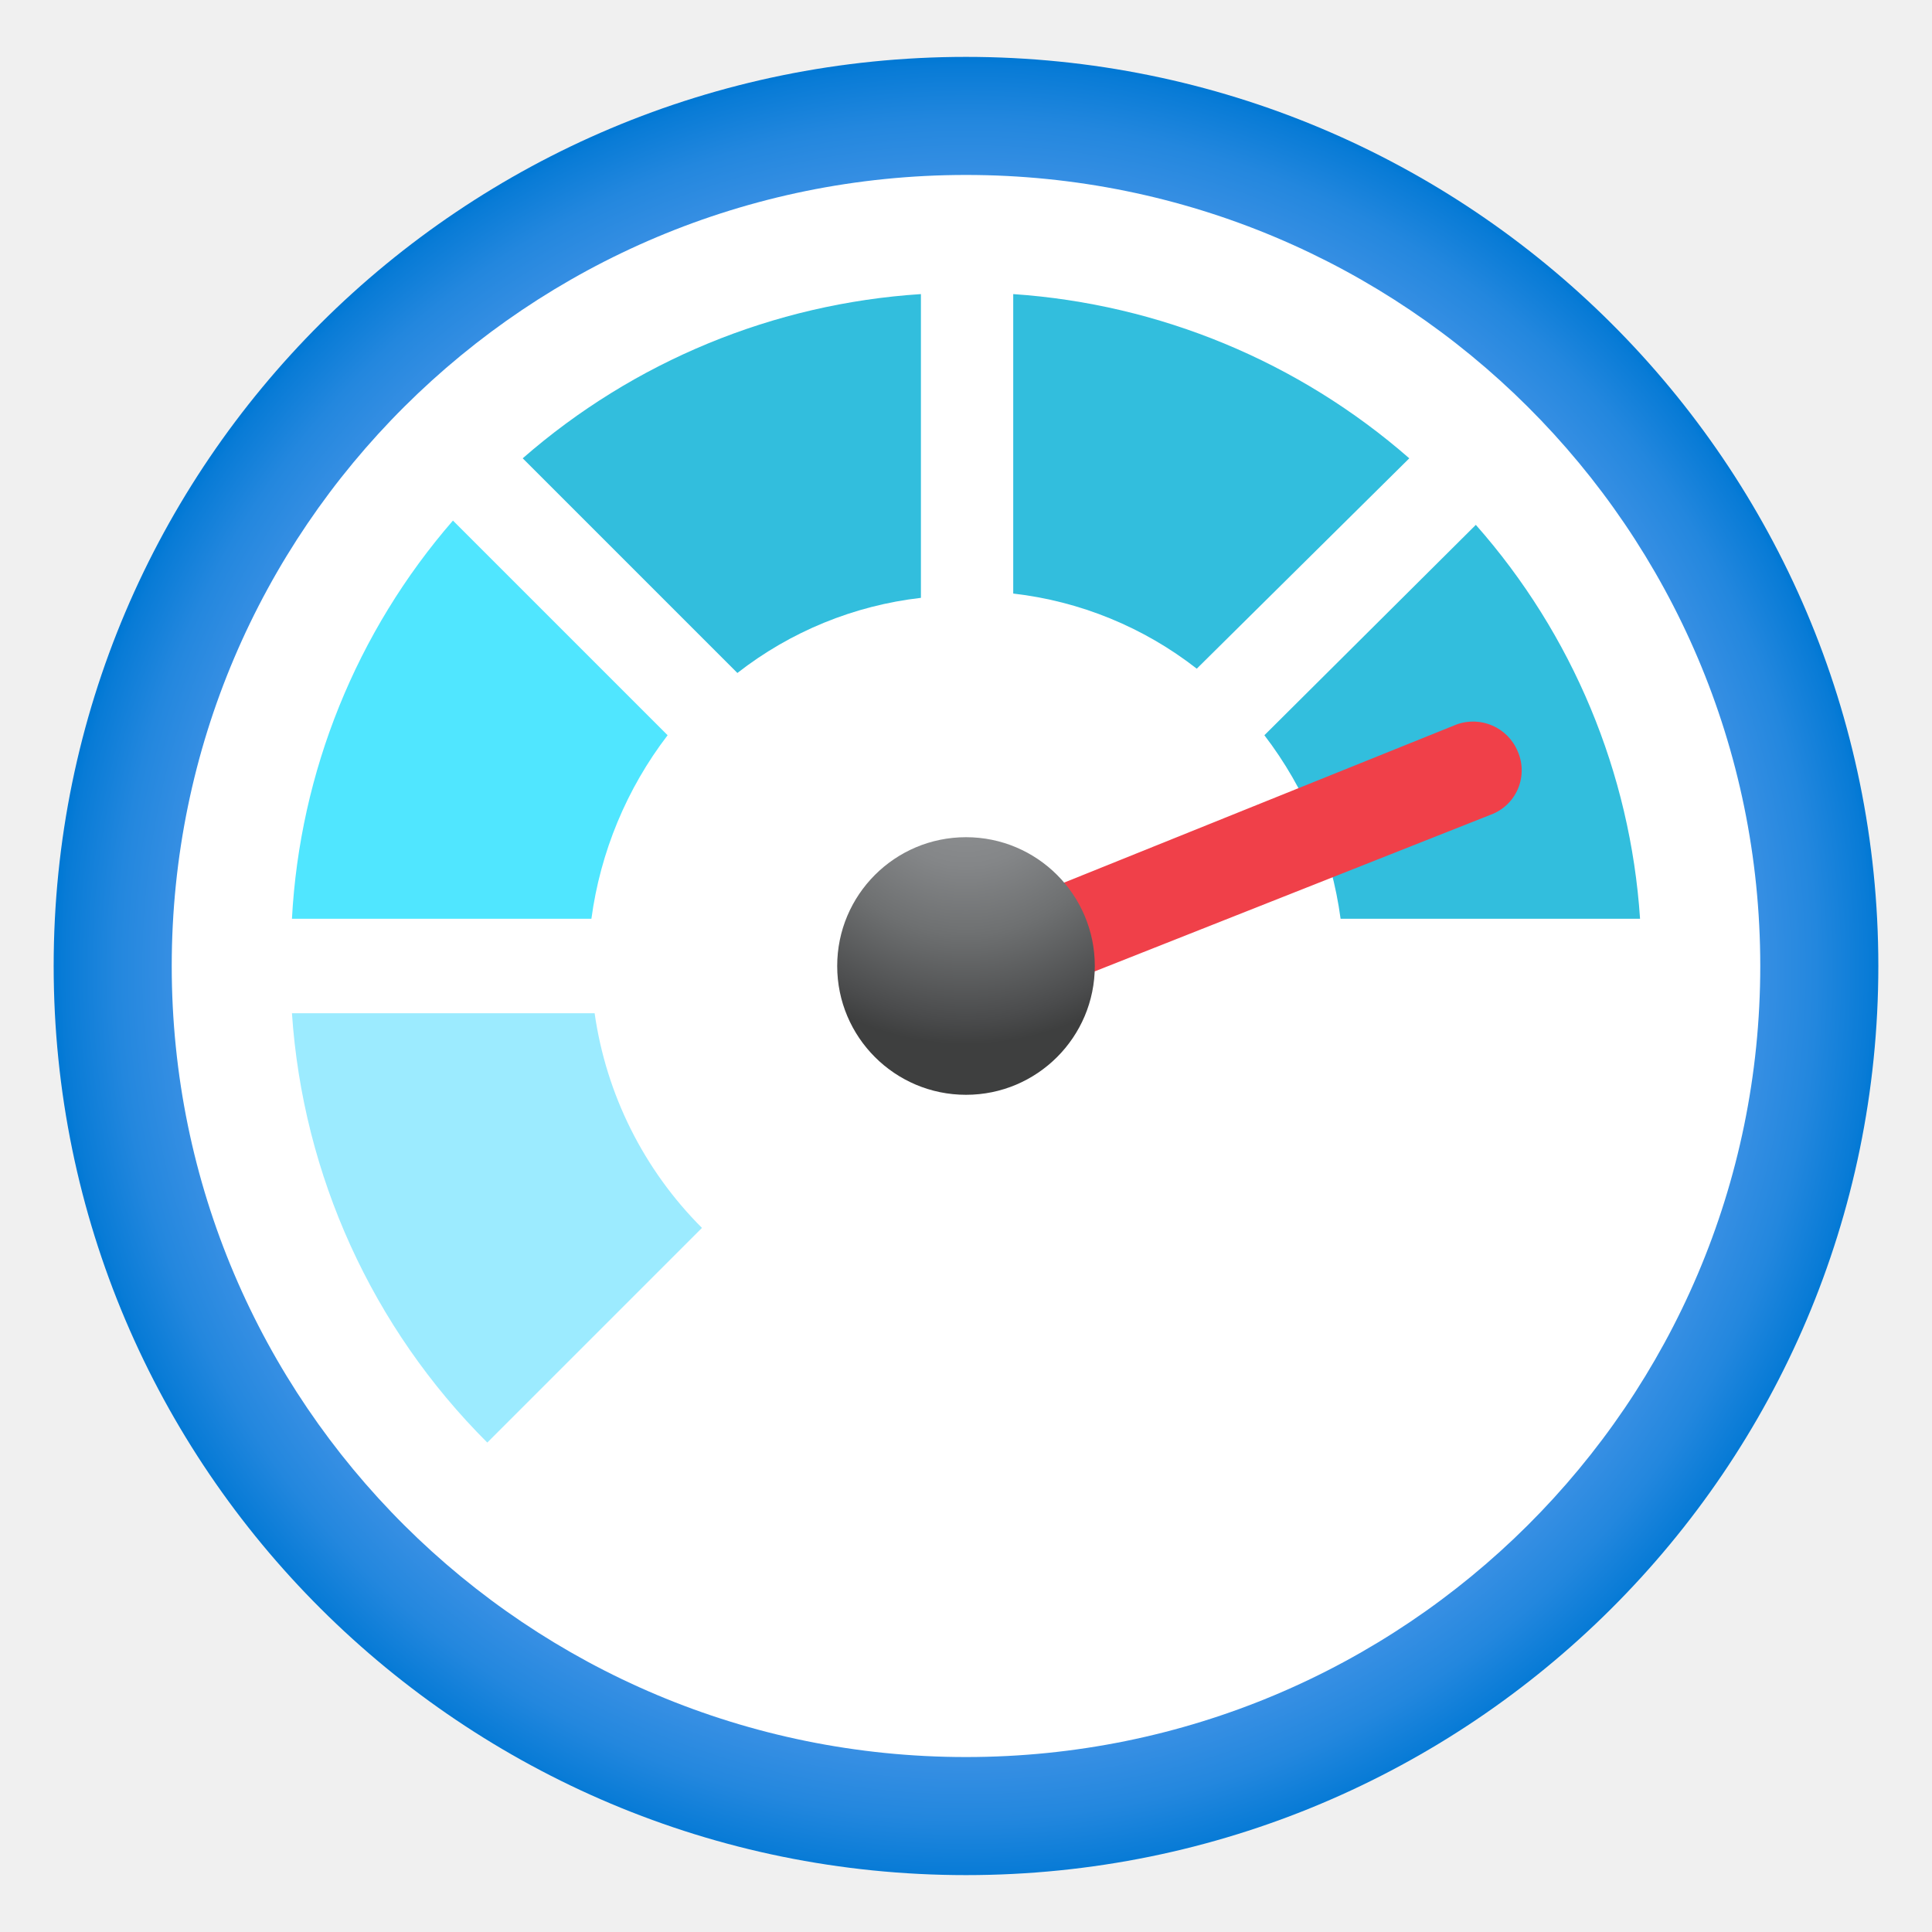
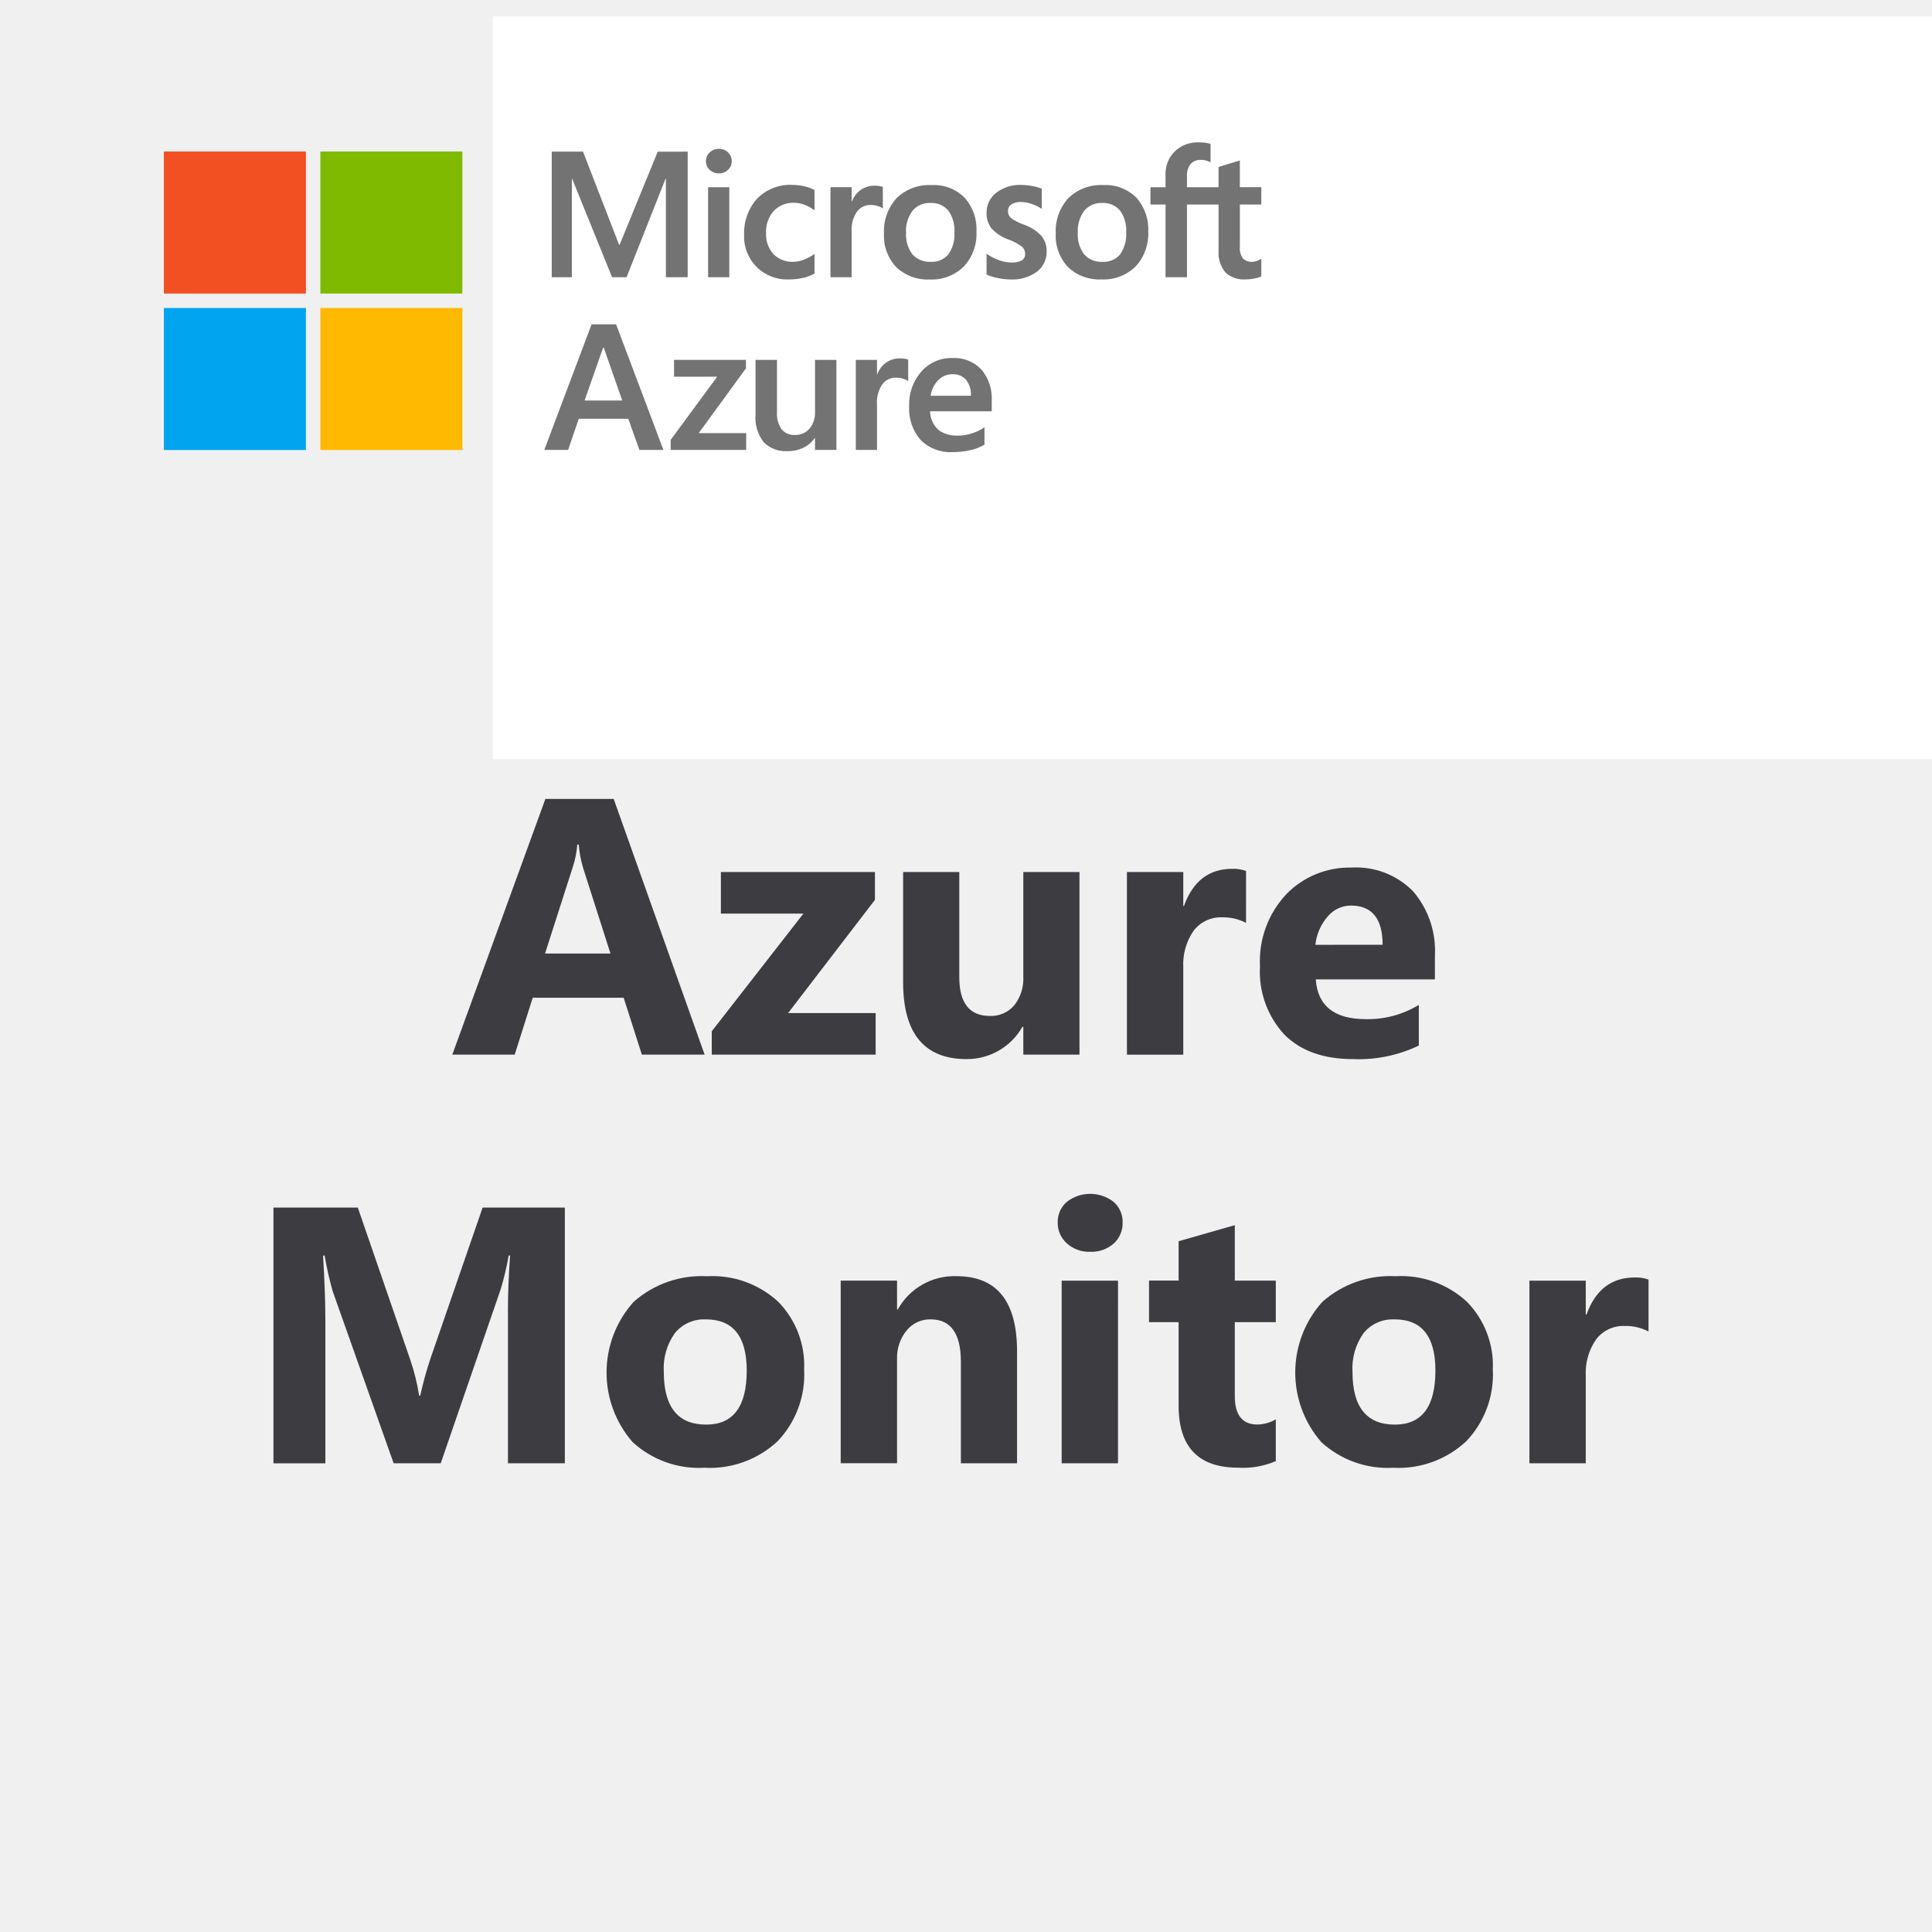
- <svg xmlns="http://www.w3.org/2000/svg" id="e4e764cd-2e73-472f-b88a-bf8bfc2c2994" viewBox="0 0 18 18" width="18" height="18">
-   <defs>
-     <radialGradient id="ac8b32da-30ca-4b92-8d0f-8d2d5ef278a0" cx="5.72" cy="7.45" r="8.42" gradientTransform="translate(3.23 1.51) scale(1.01 1.01)" gradientUnits="userSpaceOnUse">
-       <stop offset="0.18" stop-color="#5ea0ef" />
-       <stop offset="0.56" stop-color="#5c9fee" />
-       <stop offset="0.69" stop-color="#559ced" />
-       <stop offset="0.78" stop-color="#4a97e9" />
-       <stop offset="0.86" stop-color="#3990e4" />
-       <stop offset="0.93" stop-color="#2387de" />
-       <stop offset="0.99" stop-color="#087bd6" />
-       <stop offset="1" stop-color="#0078d4" />
-     </radialGradient>
-     <radialGradient id="a9954820-cb38-4943-9842-f0a568d2b015" cx="28.18" cy="202.29" r="2.7" gradientTransform="translate(-17.77 -185.01) scale(0.95)" gradientUnits="userSpaceOnUse">
-       <stop offset="0.19" stop-color="#8c8e90" />
-       <stop offset="0.35" stop-color="#848688" />
-       <stop offset="0.6" stop-color="#6e7071" />
-       <stop offset="0.91" stop-color="#4a4b4c" />
-       <stop offset="1" stop-color="#3e3f3f" />
-     </radialGradient>
-   </defs>
-   <ellipse cx="9" cy="9" rx="8.5" ry="8.47" fill="url(#ac8b32da-30ca-4b92-8d0f-8d2d5ef278a0)" />
-   <ellipse cx="9" cy="9" rx="7.4" ry="7.37" fill="#fff" />
-   <path d="M2.72,9.44a6.24,6.24,0,0,0,1.82,4l2-2a3.53,3.53,0,0,1-1-2Z" fill="#9cebff" />
-   <path d="M13.13,4.27A6.25,6.25,0,0,0,9.44,2.74V5.53a3.41,3.41,0,0,1,1.71.7Z" fill="#32bedd" />
-   <path d="M4.87,4.27l2,2a3.41,3.41,0,0,1,1.71-.7V2.74A6.25,6.25,0,0,0,4.87,4.27Z" fill="#32bedd" />
-   <path d="M11.78,6.85a3.6,3.6,0,0,1,.71,1.71h2.79a6.16,6.16,0,0,0-1.53-3.67Z" fill="#32bedd" />
-   <path d="M6.22,6.85l-2-2A6.16,6.16,0,0,0,2.72,8.56H5.51A3.6,3.6,0,0,1,6.22,6.85Z" fill="#50e6ff" />
-   <path d="M14.14,7a.45.45,0,0,0-.57-.25L9.45,8.41l.32.81,4.12-1.63A.44.44,0,0,0,14.14,7Z" fill="#f04049" />
-   <ellipse cx="9" cy="9" rx="1.2" ry="1.2" fill="url(#a9954820-cb38-4943-9842-f0a568d2b015)" />
+ <svg xmlns="http://www.w3.org/2000/svg" viewBox="0 0 206 206">
+   <g id="Layer_1" data-name="Layer 1">
+     <rect x="52.562" y="1.75" width="154" height="79.2" fill="#fff" />
+   </g>
+   <g id="Shapes">
+     <g>
+       <g>
+         <path d="M65.692,34.581l5.044,13.392h-2.56L66.99,44.648H61.714l-1.139,3.325H58.034l5.044-13.392ZM64.31,37.065l-1.98,5.64h4.016l-1.97-5.64Z" fill="#737373" />
+         <path d="M71.868,38.372h7.668v.906L74.5,46.18h5.062v1.793h-8.05V46.9l4.958-6.734h-4.6Z" fill="#737373" />
+         <path d="M89.181,38.372v9.6H86.9V46.712h-.037a3.058,3.058,0,0,1-1.2,1.023,3.78,3.78,0,0,1-1.686.368,3.284,3.284,0,0,1-2.545-.948,4.237,4.237,0,0,1-.873-2.946V38.372h2.288v5.566a2.916,2.916,0,0,0,.481,1.826,1.732,1.732,0,0,0,1.452.612,1.928,1.928,0,0,0,1.541-.677,2.631,2.631,0,0,0,.579-1.77V38.372Z" fill="#737373" />
+         <path d="M95.985,38.214a2.844,2.844,0,0,1,.486.037,2.081,2.081,0,0,1,.364.093v2.288a1.975,1.975,0,0,0-.518-.247,2.561,2.561,0,0,0-.826-.117,1.755,1.755,0,0,0-1.406.7,3.362,3.362,0,0,0-.574,2.157v4.847h-2.26v-9.6h2.26v1.513h.037a2.654,2.654,0,0,1,.934-1.228A2.535,2.535,0,0,1,95.985,38.214Z" fill="#737373" />
+         <path d="M104.97,45.554v1.858a4.911,4.911,0,0,1-1.466.575,8.205,8.205,0,0,1-1.933.219,4.458,4.458,0,0,1-3.414-1.3,5.074,5.074,0,0,1-1.218-3.614,5.277,5.277,0,0,1,1.3-3.675,4.255,4.255,0,0,1,3.3-1.443,3.968,3.968,0,0,1,3.1,1.219,4.82,4.82,0,0,1,1.106,3.366v1.094H99.171a2.721,2.721,0,0,0,.929,2.021,3.307,3.307,0,0,0,2.012.574,4.845,4.845,0,0,0,1.551-.247A5.035,5.035,0,0,0,104.97,45.554ZM103.523,42.2a2.508,2.508,0,0,0-.519-1.71,1.845,1.845,0,0,0-1.461-.588,2.111,2.111,0,0,0-1.457.583,2.982,2.982,0,0,0-.859,1.715Z" fill="#737373" />
+       </g>
+       <path d="M73.324,16.169V29.561H71v-10.5h-.037l-4.156,10.5H65.264l-4.258-10.5h-.029v10.5H58.83V16.169h3.334L66.011,26.1h.056l4.063-9.927Zm1.944,1.018a1.234,1.234,0,0,1,.407-.939,1.37,1.37,0,0,1,.966-.378,1.352,1.352,0,0,1,.99.388,1.257,1.257,0,0,1,.392.929,1.212,1.212,0,0,1-.4.924,1.384,1.384,0,0,1-.981.374,1.362,1.362,0,0,1-.976-.378A1.225,1.225,0,0,1,75.268,17.187Zm2.494,2.774v9.6H75.5v-9.6Zm6.855,7.956a3.114,3.114,0,0,0,1.111-.233,4.7,4.7,0,0,0,1.121-.616v2.1a4.562,4.562,0,0,1-1.228.467,6.694,6.694,0,0,1-1.509.159,4.568,4.568,0,0,1-4.772-4.763,5.477,5.477,0,0,1,1.354-3.815,4.905,4.905,0,0,1,3.839-1.5,5.244,5.244,0,0,1,1.284.163,4.325,4.325,0,0,1,1.032.378v2.167a4.622,4.622,0,0,0-1.07-.593,3.085,3.085,0,0,0-1.116-.21,2.83,2.83,0,0,0-2.157.869,3.268,3.268,0,0,0-.822,2.344,3.121,3.121,0,0,0,.789,2.269A2.849,2.849,0,0,0,84.617,27.917ZM93.283,19.8a2.949,2.949,0,0,1,.486.037,2.011,2.011,0,0,1,.364.094v2.288a1.973,1.973,0,0,0-.518-.248,2.569,2.569,0,0,0-.827-.116,1.753,1.753,0,0,0-1.405.7,3.363,3.363,0,0,0-.575,2.157v4.847h-2.26v-9.6h2.26v1.513h.038a2.644,2.644,0,0,1,.934-1.229A2.535,2.535,0,0,1,93.283,19.8Zm.972,5.1A5.2,5.2,0,0,1,95.6,21.128a4.953,4.953,0,0,1,3.736-1.392,4.6,4.6,0,0,1,3.516,1.341,5.059,5.059,0,0,1,1.265,3.619,5.1,5.1,0,0,1-1.344,3.716A4.871,4.871,0,0,1,99.112,29.8a4.789,4.789,0,0,1-3.544-1.312A4.84,4.84,0,0,1,94.255,24.9Zm2.354-.075a3.43,3.43,0,0,0,.682,2.3,2.431,2.431,0,0,0,1.951.793,2.275,2.275,0,0,0,1.877-.793,3.671,3.671,0,0,0,.645-2.354,3.543,3.543,0,0,0-.668-2.339,2.318,2.318,0,0,0-1.872-.789,2.369,2.369,0,0,0-1.929.826A3.6,3.6,0,0,0,96.609,24.826Zm10.87-2.344a.968.968,0,0,0,.308.761,5.264,5.264,0,0,0,1.364.7,4.608,4.608,0,0,1,1.9,1.219A2.523,2.523,0,0,1,111.6,26.8a2.633,2.633,0,0,1-1.042,2.176,4.421,4.421,0,0,1-2.815.822,6.831,6.831,0,0,1-1.322-.145,5.955,5.955,0,0,1-1.228-.369V27.058a5.549,5.549,0,0,0,1.326.682,3.891,3.891,0,0,0,1.289.252,2.288,2.288,0,0,0,1.13-.215.767.767,0,0,0,.364-.719,1,1,0,0,0-.378-.789,5.591,5.591,0,0,0-1.434-.742,4.431,4.431,0,0,1-1.774-1.177,2.576,2.576,0,0,1-.523-1.662,2.626,2.626,0,0,1,1.032-2.134,4.119,4.119,0,0,1,2.676-.836,6.44,6.44,0,0,1,1.13.112,5.035,5.035,0,0,1,1.046.289v2.148a4.829,4.829,0,0,0-1.046-.513,3.473,3.473,0,0,0-1.186-.215,1.727,1.727,0,0,0-1,.252A.8.8,0,0,0,107.479,22.482Zm5.09,2.419a5.2,5.2,0,0,1,1.344-3.773,4.953,4.953,0,0,1,3.736-1.392,4.6,4.6,0,0,1,3.516,1.341,5.055,5.055,0,0,1,1.266,3.619,5.1,5.1,0,0,1-1.345,3.716,4.871,4.871,0,0,1-3.661,1.383,4.79,4.79,0,0,1-3.544-1.312A4.84,4.84,0,0,1,112.569,24.9Zm2.353-.075a3.43,3.43,0,0,0,.682,2.3,2.432,2.432,0,0,0,1.952.793,2.277,2.277,0,0,0,1.877-.793,3.677,3.677,0,0,0,.644-2.354,3.537,3.537,0,0,0-.668-2.339,2.318,2.318,0,0,0-1.872-.789,2.369,2.369,0,0,0-1.929.826A3.6,3.6,0,0,0,114.922,24.826Zm15.006-3.016h-3.366v7.751h-2.288V21.81h-1.606V19.961h1.606V18.625a3.322,3.322,0,0,1,.986-2.479,3.451,3.451,0,0,1,2.526-.967,5.6,5.6,0,0,1,.728.042,2.877,2.877,0,0,1,.561.126V17.3a2.366,2.366,0,0,0-.393-.159,2.037,2.037,0,0,0-.644-.093,1.366,1.366,0,0,0-1.093.444,1.959,1.959,0,0,0-.383,1.312v1.158h3.366V17.8l2.27-.691v2.849h2.288V21.81H132.2V26.3a1.891,1.891,0,0,0,.322,1.251,1.285,1.285,0,0,0,1.013.364,1.52,1.52,0,0,0,.472-.093,2.234,2.234,0,0,0,.481-.224v1.868a2.681,2.681,0,0,1-.715.224,4.914,4.914,0,0,1-.985.1,2.8,2.8,0,0,1-2.143-.761,3.242,3.242,0,0,1-.715-2.293Z" fill="#737373" />
+       <g>
+         <rect x="17.486" y="16.17" width="15.115" height="15.115" fill="#f25022" />
+         <rect x="34.174" y="16.17" width="15.115" height="15.115" fill="#7fba00" />
+         <rect x="17.486" y="32.857" width="15.115" height="15.115" fill="#00a4ef" />
+         <rect x="34.174" y="32.857" width="15.115" height="15.115" fill="#ffb900" />
+       </g>
+       <g>
+         <rect x="17.486" y="16.17" width="15.115" height="15.115" fill="#f25022" />
+         <rect x="34.174" y="16.17" width="15.115" height="15.115" fill="#7fba00" />
+         <rect x="17.486" y="32.857" width="15.115" height="15.115" fill="#00a4ef" />
+         <rect x="34.174" y="32.857" width="15.115" height="15.115" fill="#ffb900" />
+       </g>
+     </g>
+   </g>
+   <g id="Text">
+     <g>
+       <path d="M75.131,112.451H68.439l-1.94-6.065H56.8l-1.92,6.065H48.227l9.925-27.265h7.282ZM65.092,101.67l-2.928-9.164a11.866,11.866,0,0,1-.456-2.453h-.152a10.407,10.407,0,0,1-.476,2.377l-2.966,9.24Z" fill="#3c3c41" />
+       <path d="M93.366,112.451H75.892V109.96l9.773-12.549h-8.8V92.982H93.29v2.965l-9.26,12.074h9.336Z" fill="#3c3c41" />
+       <path d="M115.1,112.451h-5.989v-2.965h-.095a6.8,6.8,0,0,1-5.951,3.441q-6.77,0-6.769-8.2V92.982h5.989V104.2q0,4.127,3.27,4.126a3.238,3.238,0,0,0,2.586-1.13,4.564,4.564,0,0,0,.97-3.072V92.982H115.1Z" fill="#3c3c41" />
+       <path d="M132.857,98.4a5.2,5.2,0,0,0-2.529-.59,3.643,3.643,0,0,0-3.061,1.435,6.266,6.266,0,0,0-1.1,3.908v9.3h-6.008V92.982h6.008v3.612h.076q1.427-3.956,5.134-3.955a3.871,3.871,0,0,1,1.483.228Z" fill="#3c3c41" />
+       <path d="M152.993,104.428h-12.7q.3,4.239,5.342,4.239a10.445,10.445,0,0,0,5.648-1.52v4.335a14.828,14.828,0,0,1-7.016,1.445q-4.716,0-7.321-2.614a9.881,9.881,0,0,1-2.6-7.292,10.42,10.42,0,0,1,2.814-7.682,9.374,9.374,0,0,1,6.921-2.833,8.513,8.513,0,0,1,6.589,2.528,9.747,9.747,0,0,1,2.329,6.865Zm-5.571-3.69q0-4.182-3.385-4.182a3.229,3.229,0,0,0-2.5,1.2,5.444,5.444,0,0,0-1.284,2.984Z" fill="#3c3c41" />
+     </g>
+     <g>
+       <path d="M60.226,156.022H54.16V139.708q0-2.643.228-5.838h-.152a28.676,28.676,0,0,1-.856,3.614l-6.388,18.538h-5.02l-6.5-18.349a35.612,35.612,0,0,1-.855-3.8h-.171q.246,4.032.247,7.074v15.078H29.157V128.756H38.15l5.571,16.161a22.747,22.747,0,0,1,.97,3.9h.114a39.547,39.547,0,0,1,1.084-3.937l5.571-16.123h8.766Z" fill="#3c3c41" />
+       <path d="M75.113,156.5a10.466,10.466,0,0,1-7.653-2.728,11.284,11.284,0,0,1,.105-14.964,10.918,10.918,0,0,1,7.814-2.729,10.34,10.34,0,0,1,7.606,2.729,9.7,9.7,0,0,1,2.757,7.216,10.3,10.3,0,0,1-2.843,7.662A10.582,10.582,0,0,1,75.113,156.5Zm.152-15.819a4.005,4.005,0,0,0-3.308,1.464,6.451,6.451,0,0,0-1.179,4.144q0,5.611,4.525,5.61,4.317,0,4.317-5.761Q79.62,140.677,75.265,140.678Z" fill="#3c3c41" />
+       <path d="M108.444,156.022h-5.989V145.2q0-4.524-3.232-4.524a3.2,3.2,0,0,0-2.567,1.2,4.566,4.566,0,0,0-1.008,3.042v11.1H89.64v-19.47h6.008v3.08h.076a6.887,6.887,0,0,1,6.256-3.556q6.463,0,6.464,8.024Z" fill="#3c3c41" />
+       <path d="M116.24,133.471a3.515,3.515,0,0,1-2.491-.9,2.914,2.914,0,0,1-.97-2.216,2.806,2.806,0,0,1,.97-2.205,4.066,4.066,0,0,1,4.991,0,2.818,2.818,0,0,1,.961,2.205,2.9,2.9,0,0,1-.961,2.244A3.568,3.568,0,0,1,116.24,133.471Zm2.966,22.551H113.2v-19.47h6.008Z" fill="#3c3c41" />
+       <path d="M136.033,155.793a8.876,8.876,0,0,1-4.011.7q-6.351,0-6.351-6.6v-8.918h-3.156v-4.43h3.156v-4.2l5.989-1.712v5.914h4.373v4.43H131.66v7.872q0,3.042,2.415,3.042a4.066,4.066,0,0,0,1.958-.552Z" fill="#3c3c41" />
+       <path d="M148.544,156.5a10.466,10.466,0,0,1-7.653-2.728A11.284,11.284,0,0,1,141,138.805a10.918,10.918,0,0,1,7.815-2.729,10.34,10.34,0,0,1,7.6,2.729,9.7,9.7,0,0,1,2.757,7.216,10.294,10.294,0,0,1-2.842,7.662A10.584,10.584,0,0,1,148.544,156.5Zm.152-15.819a4.005,4.005,0,0,0-3.308,1.464,6.451,6.451,0,0,0-1.178,4.144q0,5.611,4.524,5.61,4.317,0,4.317-5.761Q153.051,140.677,148.7,140.678Z" fill="#3c3c41" />
+       <path d="M175.773,141.971a5.2,5.2,0,0,0-2.529-.59,3.642,3.642,0,0,0-3.061,1.436,6.256,6.256,0,0,0-1.1,3.907v9.3h-6.009v-19.47h6.009v3.612h.076q1.426-3.954,5.134-3.955a3.853,3.853,0,0,1,1.483.229Z" fill="#3c3c41" />
+     </g>
+   </g>
</svg>
